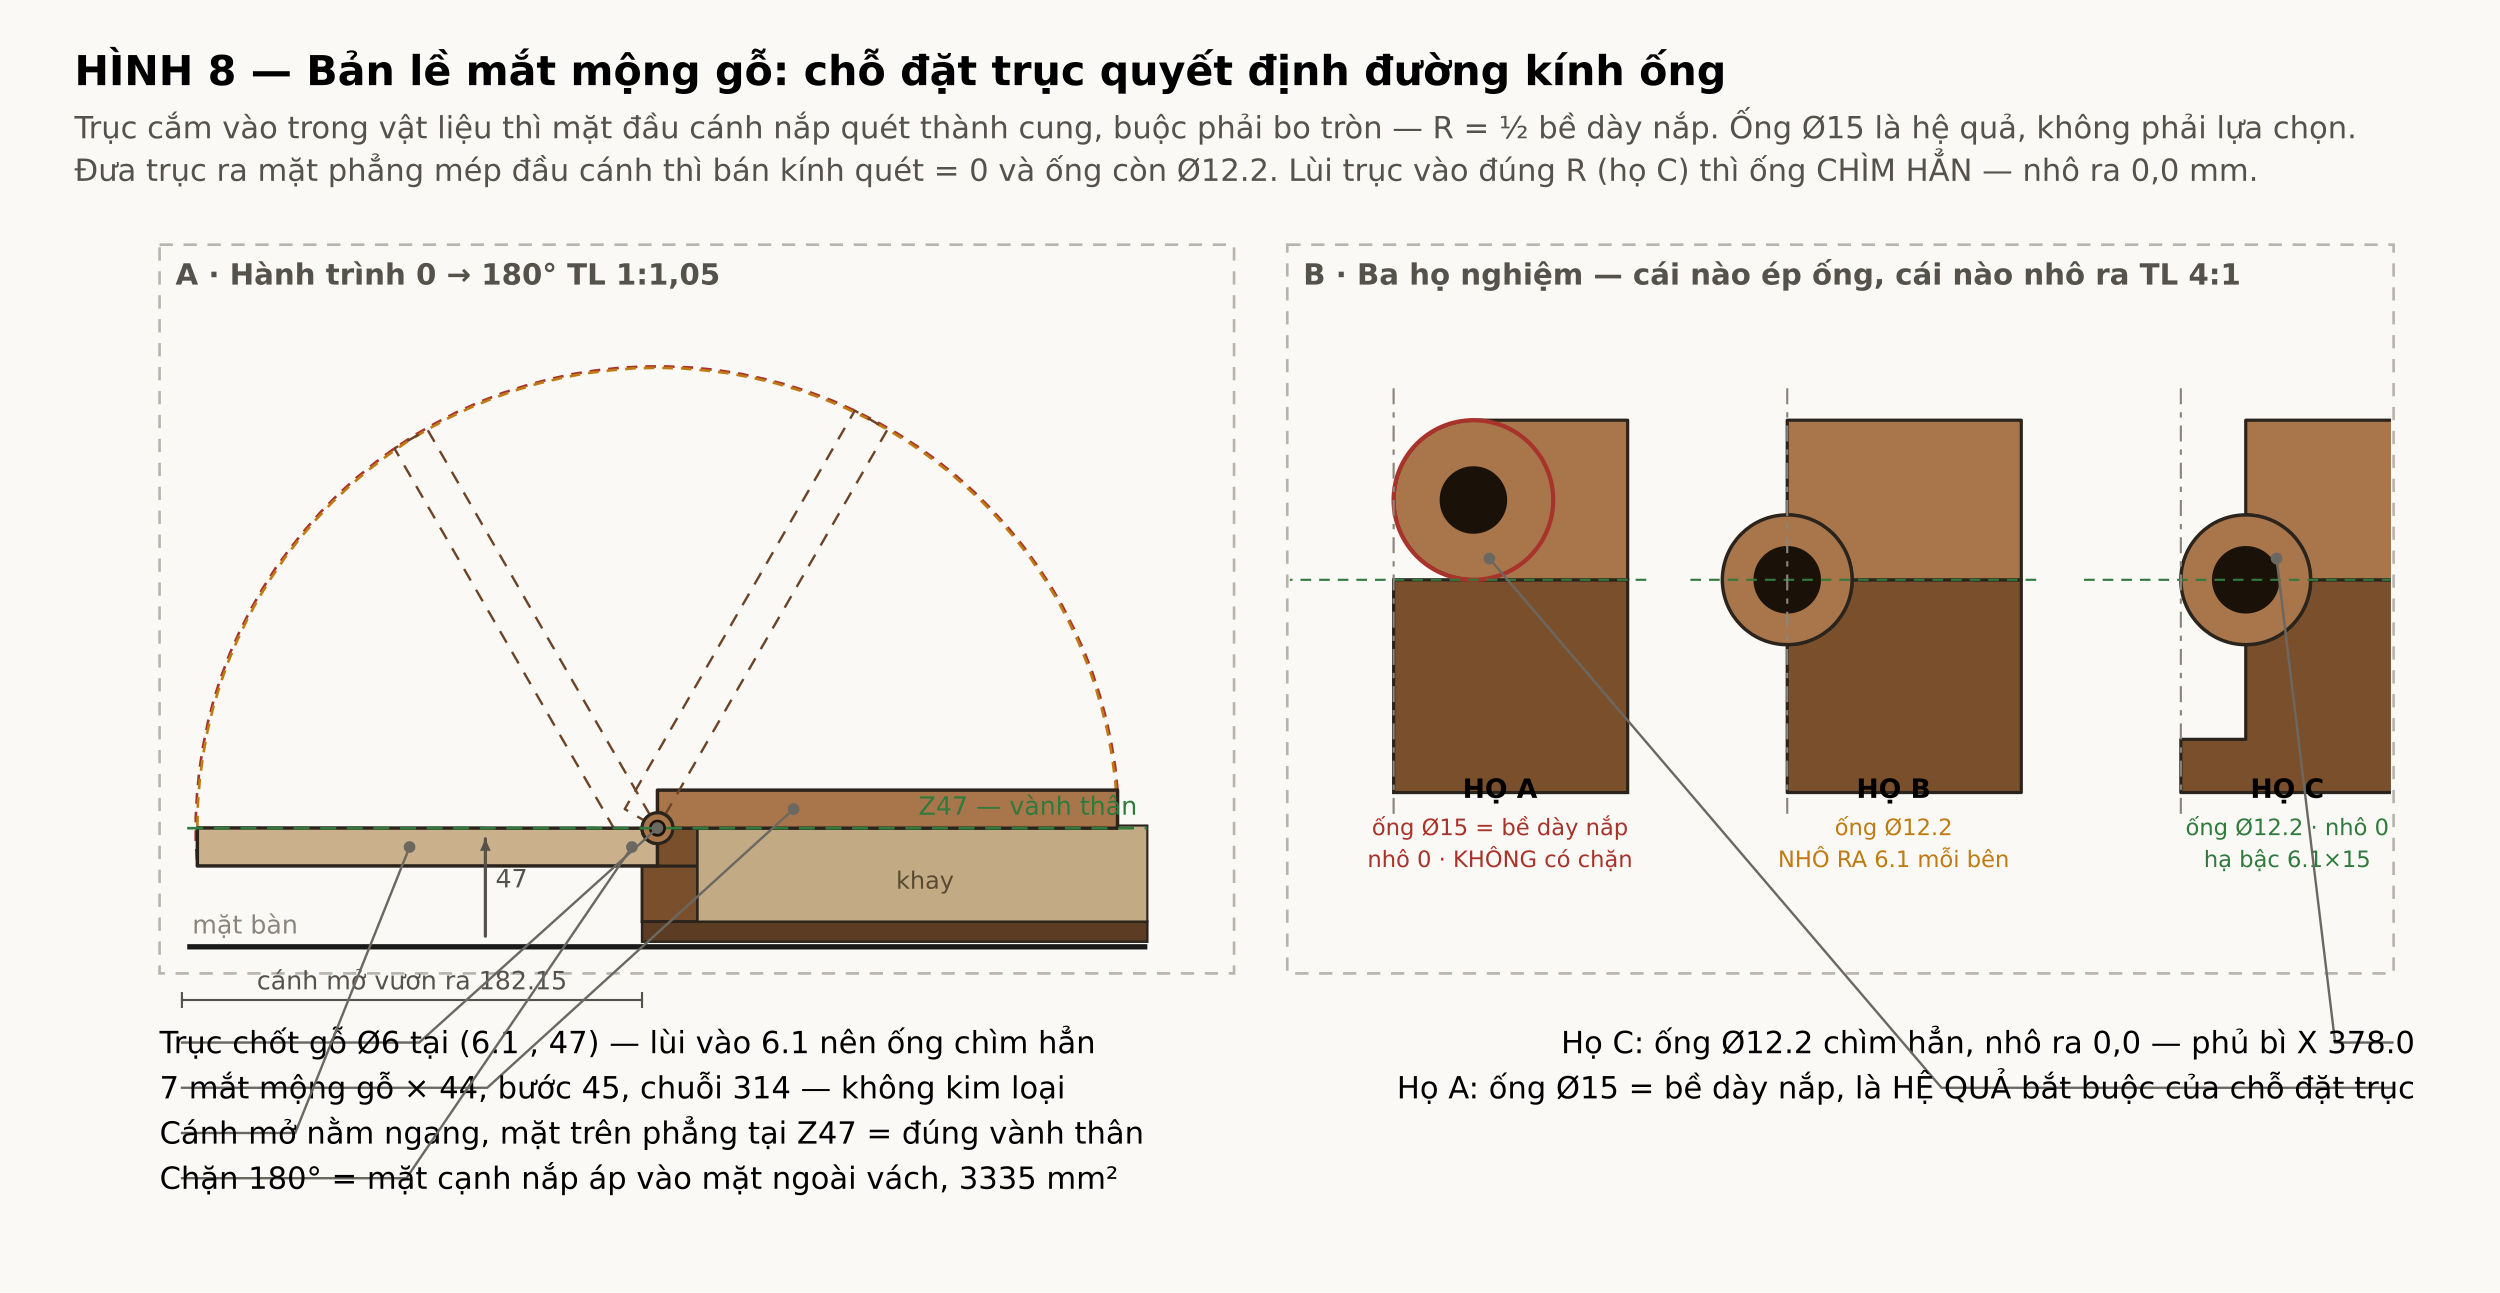
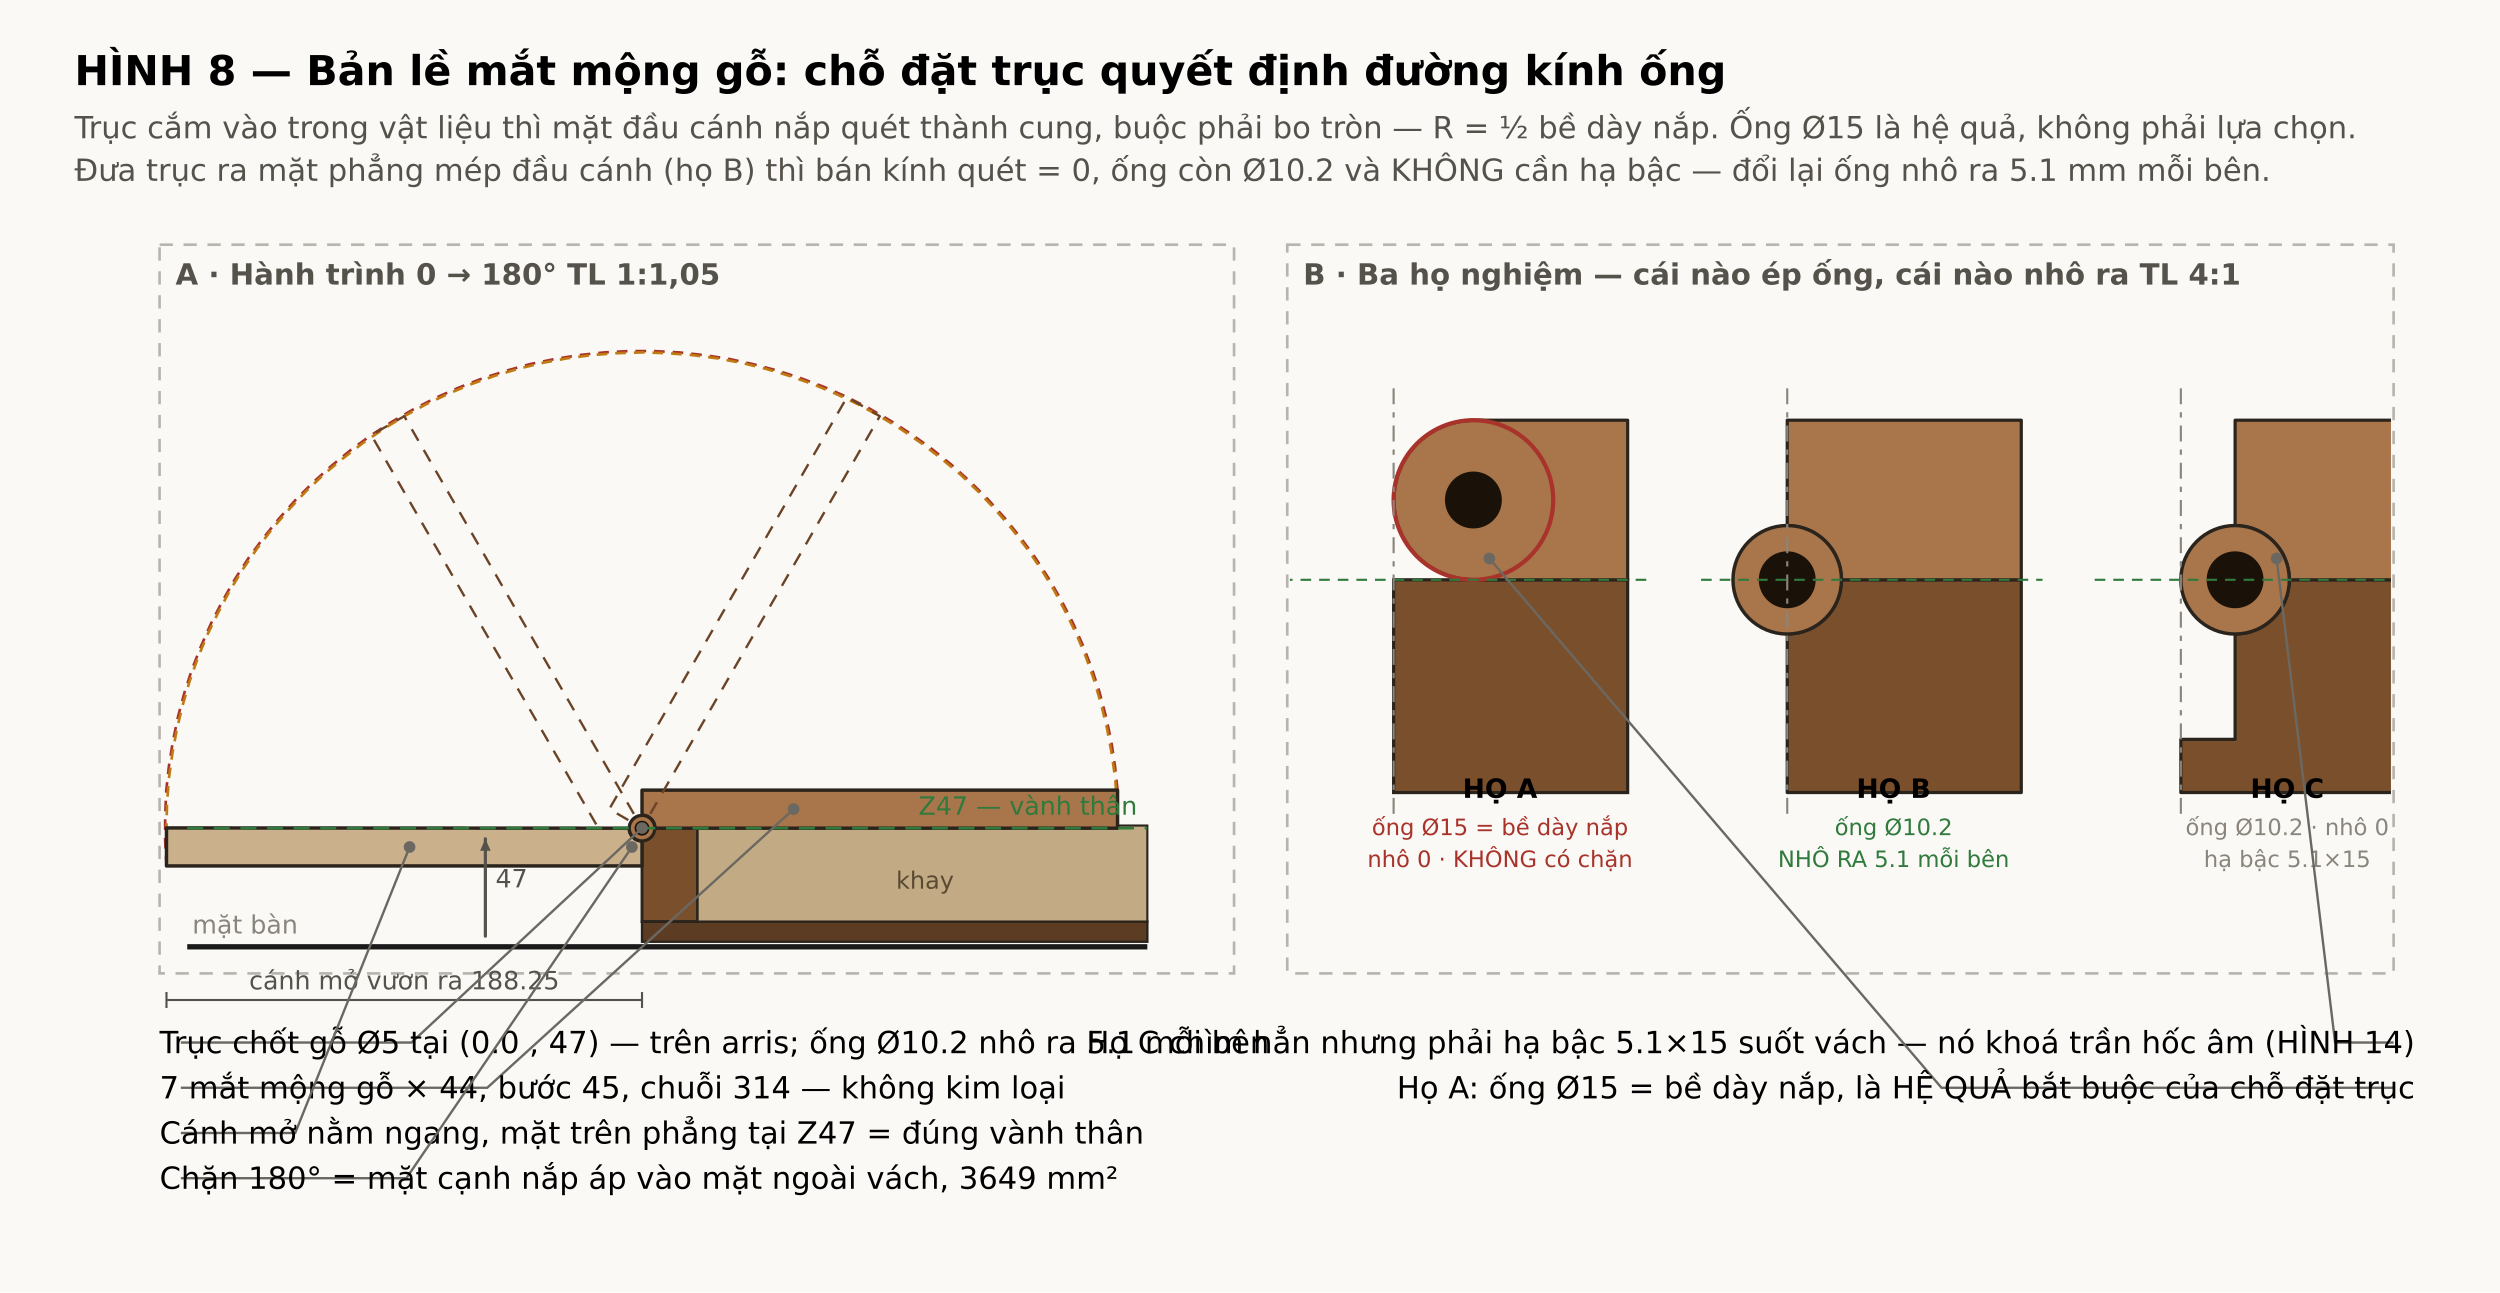
<svg xmlns="http://www.w3.org/2000/svg" width="940" height="486" viewBox="0 0 940 486" font-family="DejaVu Sans" font-size="11.5">
  <rect width="100%" height="100%" fill="#faf9f6" />
  <text x="28" y="32" font-size="15.5" font-weight="bold">HÌNH 8 — Bản lề mắt mộng gỗ: chỗ đặt trục quyết định đường kính ống</text>
  <text x="28" y="52" fill="#55524b">Trục cắm vào trong vật liệu thì mặt đầu cánh nắp quét thành cung, buộc phải bo tròn — R = ½ bề dày nắp. Ống Ø15 là hệ quả, không phải lựa chọn.</text>
-   <text x="28" y="68" fill="#55524b">Đưa trục ra mặt phẳng mép đầu cánh thì bán kính quét = 0 và ống còn Ø12.2. Lùi trục vào đúng R (họ C) thì ống CHÌM HẲN — nhô ra 0,0 mm.</text>
+   <text x="28" y="68" fill="#55524b">Đưa trục ra mặt phẳng mép đầu cánh (họ B) thì bán kính quét = 0, ống còn Ø10.2 và KHÔNG cần hạ bậc — đổi lại ống nhô ra 5.1 mm mỗi bên.</text>
  <defs>
    <clipPath id="ca">
      <rect x="61" y="93" width="402" height="272" />
    </clipPath>
    <clipPath id="cb">
      <rect x="485" y="93" width="414" height="272" />
    </clipPath>
  </defs>
  <rect x="60" y="92" width="404" height="274" fill="none" stroke="#b8b5ae" stroke-width="1" stroke-dasharray="5,4" />
  <text x="66" y="107" font-size="11" font-weight="bold" fill="#55524b">A · Hành trình 0 → 180°  TL 1:1,05</text>
  <g clip-path="url(#ca)">
    <line x1="70.4" y1="356.0" x2="431.4" y2="356.0" stroke="#1a1a1a" stroke-width="2" />
    <text x="72.3" y="351.0" font-size="9.5" fill="#8a857c">mặt bàn</text>
    <rect x="241.4" y="346.5" width="190.0" height="7.6" fill="#5c3d24" stroke="#2a241c" stroke-width="0.9" />
-     <rect x="241.4" y="325.6" width="20.9" height="20.9" fill="#7a4f2c" stroke="#2a241c" stroke-width="1.1" />
-     <rect x="247.2" y="311.4" width="15.1" height="14.2" fill="#7a4f2c" stroke="#2a241c" stroke-width="1.1" />
+     <rect x="241.4" y="311.4" width="20.9" height="35.1" fill="#7a4f2c" stroke="#2a241c" stroke-width="1.1" />
+     <rect x="241.4" y="311.4" width="20.9" height="0.0" fill="#7a4f2c" stroke="#2a241c" stroke-width="1.1" />
    <rect x="262.3" y="310.4" width="169.1" height="36.1" fill="#c2ab84" stroke="#2a241c" stroke-width="0.8" />
    <text x="347.8" y="334.15" text-anchor="middle" font-size="9" fill="#5a4a32">khay</text>
-     <path d="M 420.2,297.1 L 419.3,288.1 L 417.8,279.1 L 415.9,270.2 L 413.5,261.4 L 410.7,252.8 L 407.4,244.3 L 403.6,236.0 L 399.5,227.9 L 394.9,220.1 L 389.9,212.5 L 384.6,205.2 L 378.8,198.1 L 372.7,191.4 L 366.3,185.0 L 359.5,178.9 L 352.4,173.2 L 345.0,167.9 L 337.4,163.0 L 329.5,158.5 L 321.4,154.4 L 313.1,150.7 L 304.6,147.5 L 295.9,144.7 L 287.1,142.4 L 278.2,140.5 L 269.2,139.1 L 260.2,138.2 L 251.1,137.8 L 242.0,137.8 L 232.9,138.3 L 223.9,139.3 L 214.9,140.7 L 206.1,142.7 L 197.3,145.1 L 188.6,147.9 L 180.2,151.2 L 171.9,154.9 L 163.8,159.1 L 155.9,163.6 L 148.3,168.6 L 141.0,174.0 L 134.0,179.7 L 127.2,185.8 L 120.8,192.3 L 114.8,199.1 L 109.1,206.2 L 103.7,213.5 L 98.8,221.2 L 94.3,229.1 L 90.2,237.2 L 86.5,245.5 L 83.3,254.0 L 80.5,262.6 L 78.2,271.4 L 76.4,280.3 L 75.0,289.3 L 74.1,298.4 L 73.6,307.4 L 73.6,316.5 L 74.2,325.6" fill="none" stroke="#a8332a" stroke-width="1.0" stroke-dasharray="4,3" />
-     <path d="M 420.2,311.4 L 420.0,302.3 L 419.3,293.3 L 418.1,284.3 L 416.5,275.4 L 414.3,266.6 L 411.8,257.9 L 408.7,249.3 L 405.3,241.0 L 401.4,232.8 L 397.1,224.8 L 392.3,217.1 L 387.2,209.6 L 381.7,202.5 L 375.8,195.6 L 369.6,189.0 L 363.0,182.8 L 356.1,176.9 L 348.9,171.4 L 341.4,166.2 L 333.7,161.5 L 325.8,157.2 L 317.6,153.3 L 309.2,149.8 L 300.7,146.8 L 292.0,144.2 L 283.2,142.1 L 274.3,140.4 L 265.3,139.3 L 256.3,138.5 L 247.2,138.3 L 238.1,138.5 L 229.1,139.3 L 220.1,140.4 L 211.2,142.1 L 202.4,144.2 L 193.7,146.8 L 185.2,149.8 L 176.8,153.3 L 168.6,157.2 L 160.7,161.5 L 152.9,166.2 L 145.5,171.4 L 138.3,176.9 L 131.4,182.8 L 124.8,189.0 L 118.6,195.6 L 112.7,202.5 L 107.2,209.6 L 102.1,217.1 L 97.3,224.8 L 93.0,232.8 L 89.1,241.0 L 85.6,249.3 L 82.6,257.9 L 80.0,266.6 L 77.9,275.4 L 76.3,284.3 L 75.1,293.3 L 74.4,302.3 L 74.2,311.3" fill="none" stroke="#c07a12" stroke-width="1.0" stroke-dasharray="4,3" />
-     <polygon points="247.2,305.6 247.2,305.6 247.6,305.6 248.1,305.6 248.5,305.7 249.0,305.8 249.4,306.0 249.8,306.2 250.2,306.4 250.6,306.7 251.0,306.9 251.3,307.3 251.6,307.6 251.9,307.9 252.1,308.3 252.4,308.7 252.5,309.1 252.7,309.6 252.8,310.0 252.9,310.4 253.0,310.9 253.0,311.4 420.2,311.4 420.2,297.1 247.2,297.1" fill="#a9754a" stroke="#2a241c" stroke-width="1.3" stroke-linejoin="round" />
-     <polygon points="242.2,308.5 242.2,308.5 242.4,308.1 242.7,307.7 243.0,307.4 243.3,307.0 243.7,306.8 244.0,306.5 244.4,306.3 244.8,306.1 245.3,305.9 245.7,305.8 246.1,305.7 246.6,305.6 247.0,305.6 247.5,305.6 248.0,305.6 248.4,305.7 248.8,305.8 249.3,305.9 249.7,306.1 250.1,306.3 333.7,161.5 321.4,154.4 234.9,304.2" fill="none" stroke="#6b4326" stroke-width="0.9" stroke-linejoin="round" stroke-dasharray="5,4" />
-     <polygon points="242.2,314.2 242.2,314.2 242.0,313.8 241.8,313.4 241.6,313.0 241.5,312.6 241.4,312.1 241.4,311.7 241.4,311.2 241.4,310.7 241.5,310.3 241.6,309.9 241.7,309.4 241.9,309.0 242.1,308.6 242.3,308.2 242.6,307.8 242.9,307.5 243.2,307.1 243.5,306.8 243.9,306.6 244.3,306.3 160.7,161.5 148.3,168.6 234.9,318.5" fill="none" stroke="#6b4326" stroke-width="0.9" stroke-linejoin="round" stroke-dasharray="5,4" />
-     <polygon points="247.2,317.1 247.2,317.1 246.7,317.1 246.3,317.1 245.8,317.0 245.4,316.9 245.0,316.7 244.6,316.5 244.2,316.3 243.8,316.0 243.4,315.8 243.1,315.4 242.8,315.1 242.5,314.8 242.3,314.4 242.0,314.0 241.8,313.6 241.7,313.1 241.6,312.7 241.5,312.3 241.4,311.8 241.4,311.4 74.2,311.3 74.2,325.6 247.2,325.6" fill="#cbb08c" stroke="#2a241c" stroke-width="1.3" stroke-linejoin="round" />
-     <circle cx="247.2" cy="311.4" r="5.8" fill="#a9754a" stroke="#2a241c" stroke-width="1.2" />
-     <circle cx="247.2" cy="311.4" r="2.9" fill="#1a1208" stroke="#1a1208" stroke-width="0.6" />
+     <path d="M 420.2,297.1 L 419.2,287.8 L 417.8,278.5 L 415.8,269.3 L 413.4,260.2 L 410.5,251.3 L 407.1,242.5 L 403.3,234.0 L 399.0,225.6 L 394.3,217.5 L 389.2,209.6 L 383.6,202.0 L 377.7,194.7 L 371.4,187.7 L 364.8,181.1 L 357.8,174.8 L 350.5,168.9 L 342.9,163.4 L 335.0,158.3 L 326.9,153.6 L 318.5,149.3 L 309.9,145.5 L 301.1,142.2 L 292.2,139.3 L 283.1,136.9 L 273.9,134.9 L 264.6,133.5 L 255.3,132.5 L 245.9,132.0 L 236.5,132.0 L 227.2,132.5 L 217.8,133.5 L 208.5,135.0 L 199.3,136.9 L 190.3,139.4 L 181.3,142.3 L 172.6,145.7 L 164.0,149.5 L 155.6,153.8 L 147.5,158.5 L 139.6,163.6 L 132.0,169.1 L 124.8,175.0 L 117.8,181.3 L 111.1,188.0 L 104.9,195.0 L 99.0,202.3 L 93.4,209.9 L 88.3,217.8 L 83.7,225.9 L 79.4,234.3 L 75.6,242.9 L 72.2,251.6 L 69.3,260.6 L 66.9,269.6 L 65.0,278.8 L 63.5,288.1 L 62.5,297.4 L 62.1,306.8 L 62.1,316.2 L 62.6,325.6" fill="none" stroke="#a8332a" stroke-width="1.0" stroke-dasharray="4,3" />
+     <path d="M 420.2,311.4 L 420.0,302.0 L 419.3,292.7 L 418.0,283.4 L 416.3,274.2 L 414.1,265.1 L 411.5,256.1 L 408.4,247.3 L 404.8,238.6 L 400.7,230.2 L 396.3,221.9 L 391.4,213.9 L 386.1,206.2 L 380.4,198.8 L 374.3,191.7 L 367.9,184.9 L 361.1,178.4 L 353.9,172.4 L 346.5,166.7 L 338.8,161.4 L 330.8,156.5 L 322.6,152.0 L 314.1,148.0 L 305.5,144.4 L 296.7,141.3 L 287.7,138.6 L 278.6,136.4 L 269.4,134.7 L 260.1,133.5 L 250.8,132.8 L 241.4,132.5 L 232.0,132.8 L 222.7,133.5 L 213.4,134.7 L 204.2,136.4 L 195.1,138.6 L 186.1,141.3 L 177.3,144.4 L 168.7,148.0 L 160.2,152.0 L 152.0,156.5 L 144.0,161.4 L 136.3,166.7 L 128.9,172.4 L 121.7,178.4 L 114.9,184.9 L 108.5,191.7 L 102.4,198.8 L 96.7,206.2 L 91.4,213.9 L 86.5,221.9 L 82.1,230.2 L 78.0,238.6 L 74.4,247.3 L 71.3,256.1 L 68.7,265.1 L 66.5,274.2 L 64.8,283.4 L 63.5,292.7 L 62.8,302.0 L 62.6,311.3" fill="none" stroke="#c07a12" stroke-width="1.0" stroke-dasharray="4,3" />
+     <polygon points="241.4,306.5 241.4,306.5 241.8,306.5 242.2,306.6 242.5,306.6 242.9,306.7 243.3,306.9 243.6,307.0 243.9,307.2 244.2,307.4 244.5,307.7 244.8,307.9 245.1,308.2 245.3,308.5 245.5,308.8 245.7,309.2 245.9,309.5 246.0,309.9 246.1,310.2 246.2,310.6 246.2,311.0 246.2,311.4 420.2,311.4 420.2,297.1 241.4,297.1" fill="#a9754a" stroke="#2a241c" stroke-width="1.3" stroke-linejoin="round" />
+     <polygon points="237.2,308.9 237.2,308.9 237.4,308.6 237.6,308.3 237.9,308.0 238.2,307.7 238.5,307.5 238.8,307.3 239.1,307.1 239.4,306.9 239.8,306.8 240.1,306.7 240.5,306.6 240.9,306.5 241.3,306.5 241.7,306.5 242.0,306.5 242.4,306.6 242.8,306.7 243.1,306.8 243.5,307.0 243.8,307.2 330.8,156.5 318.5,149.3 229.1,304.2" fill="none" stroke="#6b4326" stroke-width="0.9" stroke-linejoin="round" stroke-dasharray="5,4" />
+     <polygon points="237.2,313.8 237.2,313.8 237.0,313.4 236.9,313.1 236.8,312.7 236.7,312.4 236.6,312.0 236.6,311.6 236.6,311.2 236.6,310.8 236.6,310.5 236.7,310.1 236.8,309.7 237.0,309.4 237.1,309.0 237.3,308.7 237.6,308.4 237.8,308.1 238.1,307.8 238.4,307.6 238.7,307.4 239.0,307.2 152.0,156.5 139.6,163.6 229.1,318.5" fill="none" stroke="#6b4326" stroke-width="0.9" stroke-linejoin="round" stroke-dasharray="5,4" />
+     <polygon points="241.4,316.2 241.4,316.2 241.0,316.2 240.6,316.1 240.3,316.1 239.9,316.0 239.5,315.8 239.2,315.7 238.9,315.5 238.6,315.3 238.3,315.0 238.0,314.8 237.7,314.5 237.5,314.2 237.3,313.9 237.1,313.5 236.9,313.2 236.8,312.8 236.7,312.5 236.6,312.1 236.6,311.7 236.6,311.4 62.6,311.3 62.6,325.6 241.4,325.6" fill="#cbb08c" stroke="#2a241c" stroke-width="1.3" stroke-linejoin="round" />
+     <circle cx="241.4" cy="311.4" r="4.8" fill="#a9754a" stroke="#2a241c" stroke-width="1.2" />
+     <circle cx="241.4" cy="311.4" r="2.5" fill="#1a1208" stroke="#1a1208" stroke-width="0.6" />
    <line x1="70.4" y1="311.4" x2="431.4" y2="311.4" stroke="#2f7a3c" stroke-width="1" stroke-dasharray="6,4" />
    <text x="427.6" y="306.35" text-anchor="end" font-size="9.5" fill="#2f7a3c">Z47 — vành thân</text>
    <line x1="182.5" y1="352.0" x2="182.5" y2="315.4" stroke="#55524b" stroke-width="1.2" stroke-linecap="round" />
    <polygon points="182.5,315.4 184.5,319.9 180.5,319.9" fill="#55524b" />
    <text x="186.3" y="333.675" font-size="9.5" fill="#55524b">47</text>
  </g>
-   <line x1="68.4" y1="376.0" x2="241.4" y2="376.0" stroke="#55524b" stroke-width="0.8" />
-   <line x1="68.4" y1="373.0" x2="68.4" y2="379.0" stroke="#55524b" stroke-width="0.8" />
+   <line x1="62.6" y1="376.0" x2="241.4" y2="376.0" stroke="#55524b" stroke-width="0.8" />
+   <line x1="62.6" y1="373.0" x2="62.6" y2="379.0" stroke="#55524b" stroke-width="0.8" />
  <line x1="241.4" y1="373.0" x2="241.4" y2="379.0" stroke="#55524b" stroke-width="0.8" />
-   <text x="154.9" y="372.0" text-anchor="middle" font-size="9.5" fill="#55524b">cánh mở vươn ra 182.15</text>
+   <text x="152.0" y="372.0" text-anchor="middle" font-size="9.5" fill="#55524b">cánh mở vươn ra 188.25</text>
  <rect x="484" y="92" width="416" height="274" fill="none" stroke="#b8b5ae" stroke-width="1" stroke-dasharray="5,4" />
  <text x="490" y="107" font-size="11" font-weight="bold" fill="#55524b">B · Ba họ nghiệm — cái nào ép ống, cái nào nhô ra  TL 4:1</text>
  <g clip-path="url(#cb)">
    <rect x="524.0" y="218.0" width="88.0" height="80.0" fill="#7a4f2c" stroke="#2a241c" stroke-width="1.2" />
    <polygon points="554.0,158.0 549.3,158.4 544.7,159.5 540.4,161.3 536.4,163.7 532.8,166.8 529.7,170.4 527.3,174.4 525.5,178.7 524.4,183.3 524.0,188.0 524.4,192.7 525.5,197.3 527.3,201.6 529.7,205.6 532.8,209.2 536.4,212.3 540.4,214.7 544.7,216.5 549.3,217.6 554.0,218.0 612.0,218.0 612.0,158.0" fill="#a9754a" stroke="#2a241c" stroke-width="1.2" stroke-linejoin="round" />
    <circle cx="554.0" cy="188.0" r="30.0" fill="none" stroke="#a8332a" stroke-width="1.6" />
-     <circle cx="554.0" cy="188.0" r="12.4" fill="#1a1208" stroke="#1a1208" stroke-width="0.6" />
+     <circle cx="554.0" cy="188.0" r="10.4" fill="#1a1208" stroke="#1a1208" stroke-width="0.6" />
    <path d="M 482.0,218.0 L 620.0,218.0" fill="none" stroke="#2f7a3c" stroke-width="0.8" stroke-dasharray="4,3" />
    <path d="M 524.0,306.0 L 524.0,146.0" fill="none" stroke="#8a857c" stroke-width="0.8" stroke-dasharray="6,3,2,3" />
    <text x="564.0" y="300" text-anchor="middle" font-size="10" font-weight="bold">HỌ A</text>
    <text x="564.0" y="314" text-anchor="middle" font-size="8.5" fill="#a8332a">ống Ø15 = bề dày nắp</text>
    <text x="564.0" y="326" text-anchor="middle" font-size="8.5" fill="#a8332a">nhô 0 · KHÔNG có chặn</text>
-     <polygon points="672.0,298.0 672.0,242.4 672.0,242.4 673.9,242.3 675.8,242.1 677.7,241.7 679.5,241.2 681.3,240.5 683.1,239.7 684.7,238.8 686.3,237.7 687.8,236.6 689.3,235.3 690.6,233.8 691.7,232.3 692.8,230.7 693.7,229.1 694.5,227.3 695.2,225.5 695.7,223.7 696.1,221.8 696.3,219.9 696.4,218.0 760.0,218.0 760.0,298.0" fill="#7a4f2c" stroke="#2a241c" stroke-width="1.2" stroke-linejoin="round" />
-     <polygon points="672.0,193.6 672.0,193.6 673.9,193.7 675.8,193.9 677.7,194.3 679.5,194.8 681.3,195.5 683.1,196.3 684.7,197.2 686.3,198.3 687.8,199.4 689.3,200.7 690.6,202.2 691.7,203.7 692.8,205.3 693.7,206.9 694.5,208.7 695.2,210.5 695.7,212.3 696.1,214.2 696.3,216.1 696.4,218.0 760.0,218.0 760.0,158.0 672.0,158.0" fill="#a9754a" stroke="#2a241c" stroke-width="1.2" stroke-linejoin="round" />
-     <circle cx="672.0" cy="218.0" r="24.4" fill="#a9754a" stroke="#2a241c" stroke-width="1.3" />
-     <circle cx="672.0" cy="218.0" r="12.4" fill="#1a1208" stroke="#1a1208" stroke-width="0.6" />
-     <path d="M 635.6,218.0 L 768.0,218.0" fill="none" stroke="#2f7a3c" stroke-width="0.8" stroke-dasharray="4,3" />
+     <polygon points="672.0,298.0 672.0,238.4 672.0,238.4 673.6,238.3 675.2,238.1 676.8,237.8 678.3,237.4 679.8,236.8 681.3,236.2 682.7,235.4 684.0,234.5 685.2,233.5 686.4,232.4 687.5,231.2 688.5,230.0 689.4,228.7 690.2,227.3 690.8,225.8 691.4,224.3 691.8,222.8 692.1,221.2 692.3,219.6 692.4,218.0 760.0,218.0 760.0,298.0" fill="#7a4f2c" stroke="#2a241c" stroke-width="1.2" stroke-linejoin="round" />
+     <polygon points="672.0,197.6 672.0,197.6 673.6,197.7 675.2,197.9 676.8,198.2 678.3,198.6 679.8,199.2 681.3,199.8 682.7,200.6 684.0,201.5 685.2,202.5 686.4,203.6 687.5,204.8 688.5,206.0 689.4,207.3 690.2,208.7 690.8,210.2 691.4,211.7 691.8,213.2 692.1,214.8 692.3,216.4 692.4,218.0 760.0,218.0 760.0,158.0 672.0,158.0" fill="#a9754a" stroke="#2a241c" stroke-width="1.2" stroke-linejoin="round" />
+     <circle cx="672.0" cy="218.0" r="20.4" fill="#a9754a" stroke="#2a241c" stroke-width="1.3" />
+     <circle cx="672.0" cy="218.0" r="10.4" fill="#1a1208" stroke="#1a1208" stroke-width="0.6" />
+     <path d="M 639.6,218.0 L 768.0,218.0" fill="none" stroke="#2f7a3c" stroke-width="0.8" stroke-dasharray="4,3" />
    <path d="M 672.0,306.0 L 672.0,146.0" fill="none" stroke="#8a857c" stroke-width="0.8" stroke-dasharray="6,3,2,3" />
    <text x="712.0" y="300" text-anchor="middle" font-size="10" font-weight="bold">HỌ B</text>
-     <text x="712.0" y="314" text-anchor="middle" font-size="8.5" fill="#c07a12">ống Ø12.2</text>
-     <text x="712.0" y="326" text-anchor="middle" font-size="8.5" fill="#c07a12">NHÔ RA 6.1 mỗi bên</text>
-     <polygon points="820.0,298.0 820.0,278.0 844.4,278.0 844.4,242.4 844.4,242.4 846.3,242.3 848.2,242.1 850.1,241.7 851.9,241.2 853.7,240.5 855.5,239.7 857.1,238.8 858.7,237.7 860.2,236.6 861.7,235.3 863.0,233.8 864.1,232.3 865.2,230.7 866.1,229.1 866.9,227.3 867.6,225.5 868.1,223.7 868.5,221.8 868.7,219.9 868.8,218.0 908.0,218.0 908.0,298.0" fill="#7a4f2c" stroke="#2a241c" stroke-width="1.2" stroke-linejoin="round" />
-     <polygon points="844.4,193.6 844.4,193.6 846.3,193.7 848.2,193.9 850.1,194.3 851.9,194.8 853.7,195.5 855.5,196.3 857.1,197.2 858.7,198.3 860.2,199.4 861.7,200.7 863.0,202.2 864.1,203.7 865.2,205.3 866.1,206.9 866.9,208.7 867.6,210.5 868.1,212.3 868.5,214.2 868.7,216.1 868.8,218.0 908.0,218.0 908.0,158.0 844.4,158.0" fill="#a9754a" stroke="#2a241c" stroke-width="1.2" stroke-linejoin="round" />
-     <circle cx="844.4" cy="218.0" r="24.4" fill="#a9754a" stroke="#2a241c" stroke-width="1.3" />
-     <circle cx="844.4" cy="218.0" r="12.4" fill="#1a1208" stroke="#1a1208" stroke-width="0.6" />
-     <path d="M 783.6,218.0 L 916.0,218.0" fill="none" stroke="#2f7a3c" stroke-width="0.8" stroke-dasharray="4,3" />
+     <text x="712.0" y="314" text-anchor="middle" font-size="8.5" fill="#2f7a3c">ống Ø10.2</text>
+     <text x="712.0" y="326" text-anchor="middle" font-size="8.5" fill="#2f7a3c">NHÔ RA 5.1 mỗi bên</text>
+     <polygon points="820.0,298.0 820.0,278.0 840.4,278.0 840.4,238.4 840.4,238.4 842.0,238.3 843.6,238.1 845.2,237.8 846.7,237.4 848.2,236.8 849.7,236.2 851.1,235.4 852.4,234.5 853.6,233.5 854.8,232.4 855.9,231.2 856.9,230.0 857.8,228.7 858.6,227.3 859.2,225.8 859.8,224.3 860.2,222.8 860.5,221.2 860.7,219.6 860.8,218.0 908.0,218.0 908.0,298.0" fill="#7a4f2c" stroke="#2a241c" stroke-width="1.2" stroke-linejoin="round" />
+     <polygon points="840.4,197.6 840.4,197.6 842.0,197.7 843.6,197.9 845.2,198.2 846.7,198.6 848.2,199.2 849.7,199.8 851.1,200.6 852.4,201.5 853.6,202.5 854.8,203.6 855.9,204.8 856.9,206.0 857.8,207.3 858.6,208.7 859.2,210.2 859.8,211.7 860.2,213.2 860.5,214.8 860.7,216.4 860.8,218.0 908.0,218.0 908.0,158.0 840.4,158.0" fill="#a9754a" stroke="#2a241c" stroke-width="1.2" stroke-linejoin="round" />
+     <circle cx="840.4" cy="218.0" r="20.4" fill="#a9754a" stroke="#2a241c" stroke-width="1.3" />
+     <circle cx="840.4" cy="218.0" r="10.4" fill="#1a1208" stroke="#1a1208" stroke-width="0.6" />
+     <path d="M 787.6,218.0 L 916.0,218.0" fill="none" stroke="#2f7a3c" stroke-width="0.8" stroke-dasharray="4,3" />
    <path d="M 820.0,306.0 L 820.0,146.0" fill="none" stroke="#8a857c" stroke-width="0.8" stroke-dasharray="6,3,2,3" />
    <text x="860.0" y="300" text-anchor="middle" font-size="10" font-weight="bold">HỌ C</text>
-     <text x="860.0" y="314" text-anchor="middle" font-size="8.5" fill="#2f7a3c">ống Ø12.2 · nhô 0</text>
-     <text x="860.0" y="326" text-anchor="middle" font-size="8.5" fill="#2f7a3c">hạ bậc 6.1×15</text>
+     <text x="860.0" y="314" text-anchor="middle" font-size="8.5" fill="#8a857c">ống Ø10.2 · nhô 0</text>
+     <text x="860.0" y="326" text-anchor="middle" font-size="8.5" fill="#8a857c">hạ bậc 5.1×15</text>
  </g>
-   <polyline points="68,392 157.597,392 247.195,311.35" fill="none" stroke="#6b6862" stroke-width="0.9" />
-   <circle cx="247.195" cy="311.35" r="2.2" fill="#6b6862" />
-   <text x="60" y="396" text-anchor="start">Trục chốt gỗ Ø6 tại (6.1 , 47) — lùi vào 6.1 nên ống chìm hẳn</text>
+   <polyline points="68,392 154.7,392 241.4,311.35" fill="none" stroke="#6b6862" stroke-width="0.9" />
+   <circle cx="241.4" cy="311.35" r="2.2" fill="#6b6862" />
+   <text x="60" y="396" text-anchor="start">Trục chốt gỗ Ø5 tại (0.0 , 47) — trên arris; ống Ø10.2 nhô ra 5.1 mỗi bên</text>
  <polyline points="68,409 183.2,409 298.4,304.225" fill="none" stroke="#6b6862" stroke-width="0.9" />
  <circle cx="298.4" cy="304.225" r="2.2" fill="#6b6862" />
  <text x="60" y="413" text-anchor="start">7 mắt mộng gỗ × 44, bước 45, chuỗi 314 — không kim loại</text>
  <polyline points="68,426 111.0,426 154.0,318.475" fill="none" stroke="#6b6862" stroke-width="0.9" />
  <circle cx="154.0" cy="318.475" r="2.2" fill="#6b6862" />
  <text x="60" y="430" text-anchor="start">Cánh mở nằm ngang, mặt trên phẳng tại Z47 = đúng vành thân</text>
  <polyline points="68,443 152.8,443 237.6,318.475" fill="none" stroke="#6b6862" stroke-width="0.9" />
  <circle cx="237.6" cy="318.475" r="2.2" fill="#6b6862" />
-   <text x="60" y="447" text-anchor="start">Chặn 180° = mặt cạnh nắp áp vào mặt ngoài vách, 3335 mm²</text>
+   <text x="60" y="447" text-anchor="start">Chặn 180° = mặt cạnh nắp áp vào mặt ngoài vách, 3649 mm²</text>
  <polyline points="900,392 878.0,392 856,210" fill="none" stroke="#6b6862" stroke-width="0.9" />
  <circle cx="856" cy="210" r="2.2" fill="#6b6862" />
-   <text x="908" y="396" text-anchor="end">Họ C: ống Ø12.2 chìm hẳn, nhô ra 0,0 — phủ bì X 378.0</text>
+   <text x="908" y="396" text-anchor="end">Họ C chìm hẳn nhưng phải hạ bậc 5.1×15 suốt vách — nó khoá trần hốc âm (HÌNH 14)</text>
  <polyline points="900,409 730.0,409 560,210" fill="none" stroke="#6b6862" stroke-width="0.9" />
  <circle cx="560" cy="210" r="2.2" fill="#6b6862" />
  <text x="908" y="413" text-anchor="end">Họ A: ống Ø15 = bề dày nắp, là HỆ QUẢ bắt buộc của chỗ đặt trục</text>
</svg>
